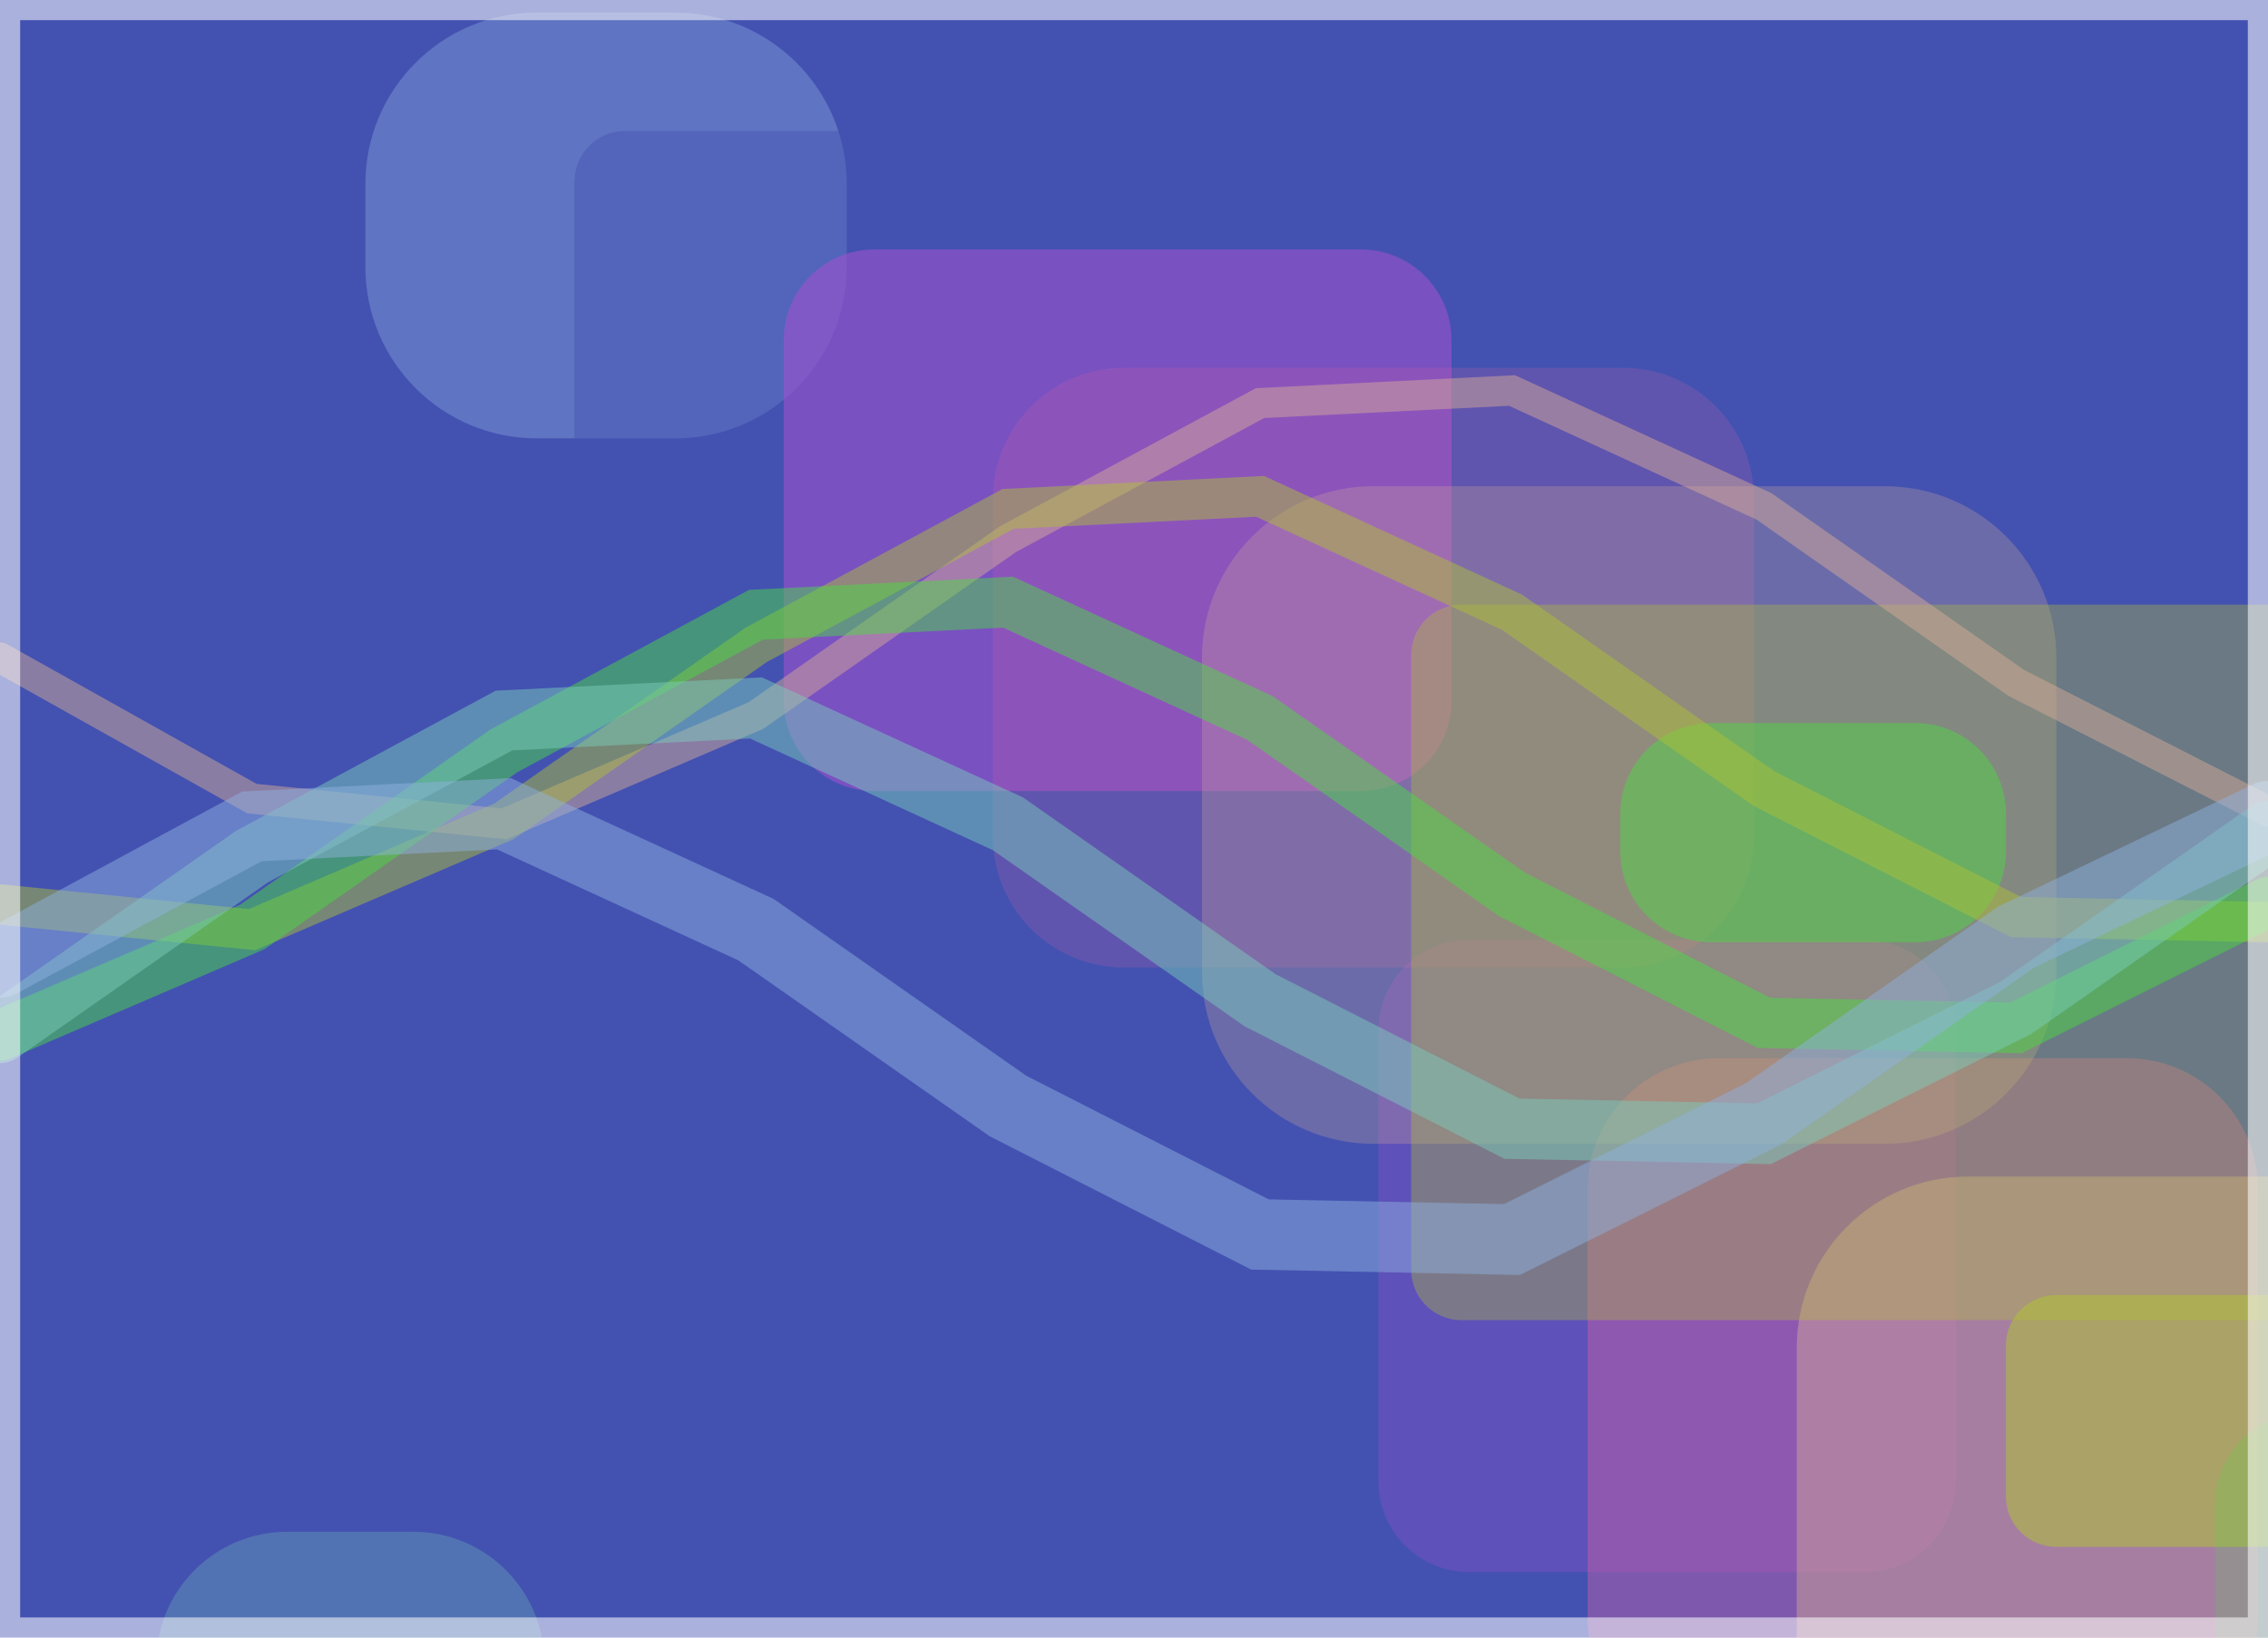
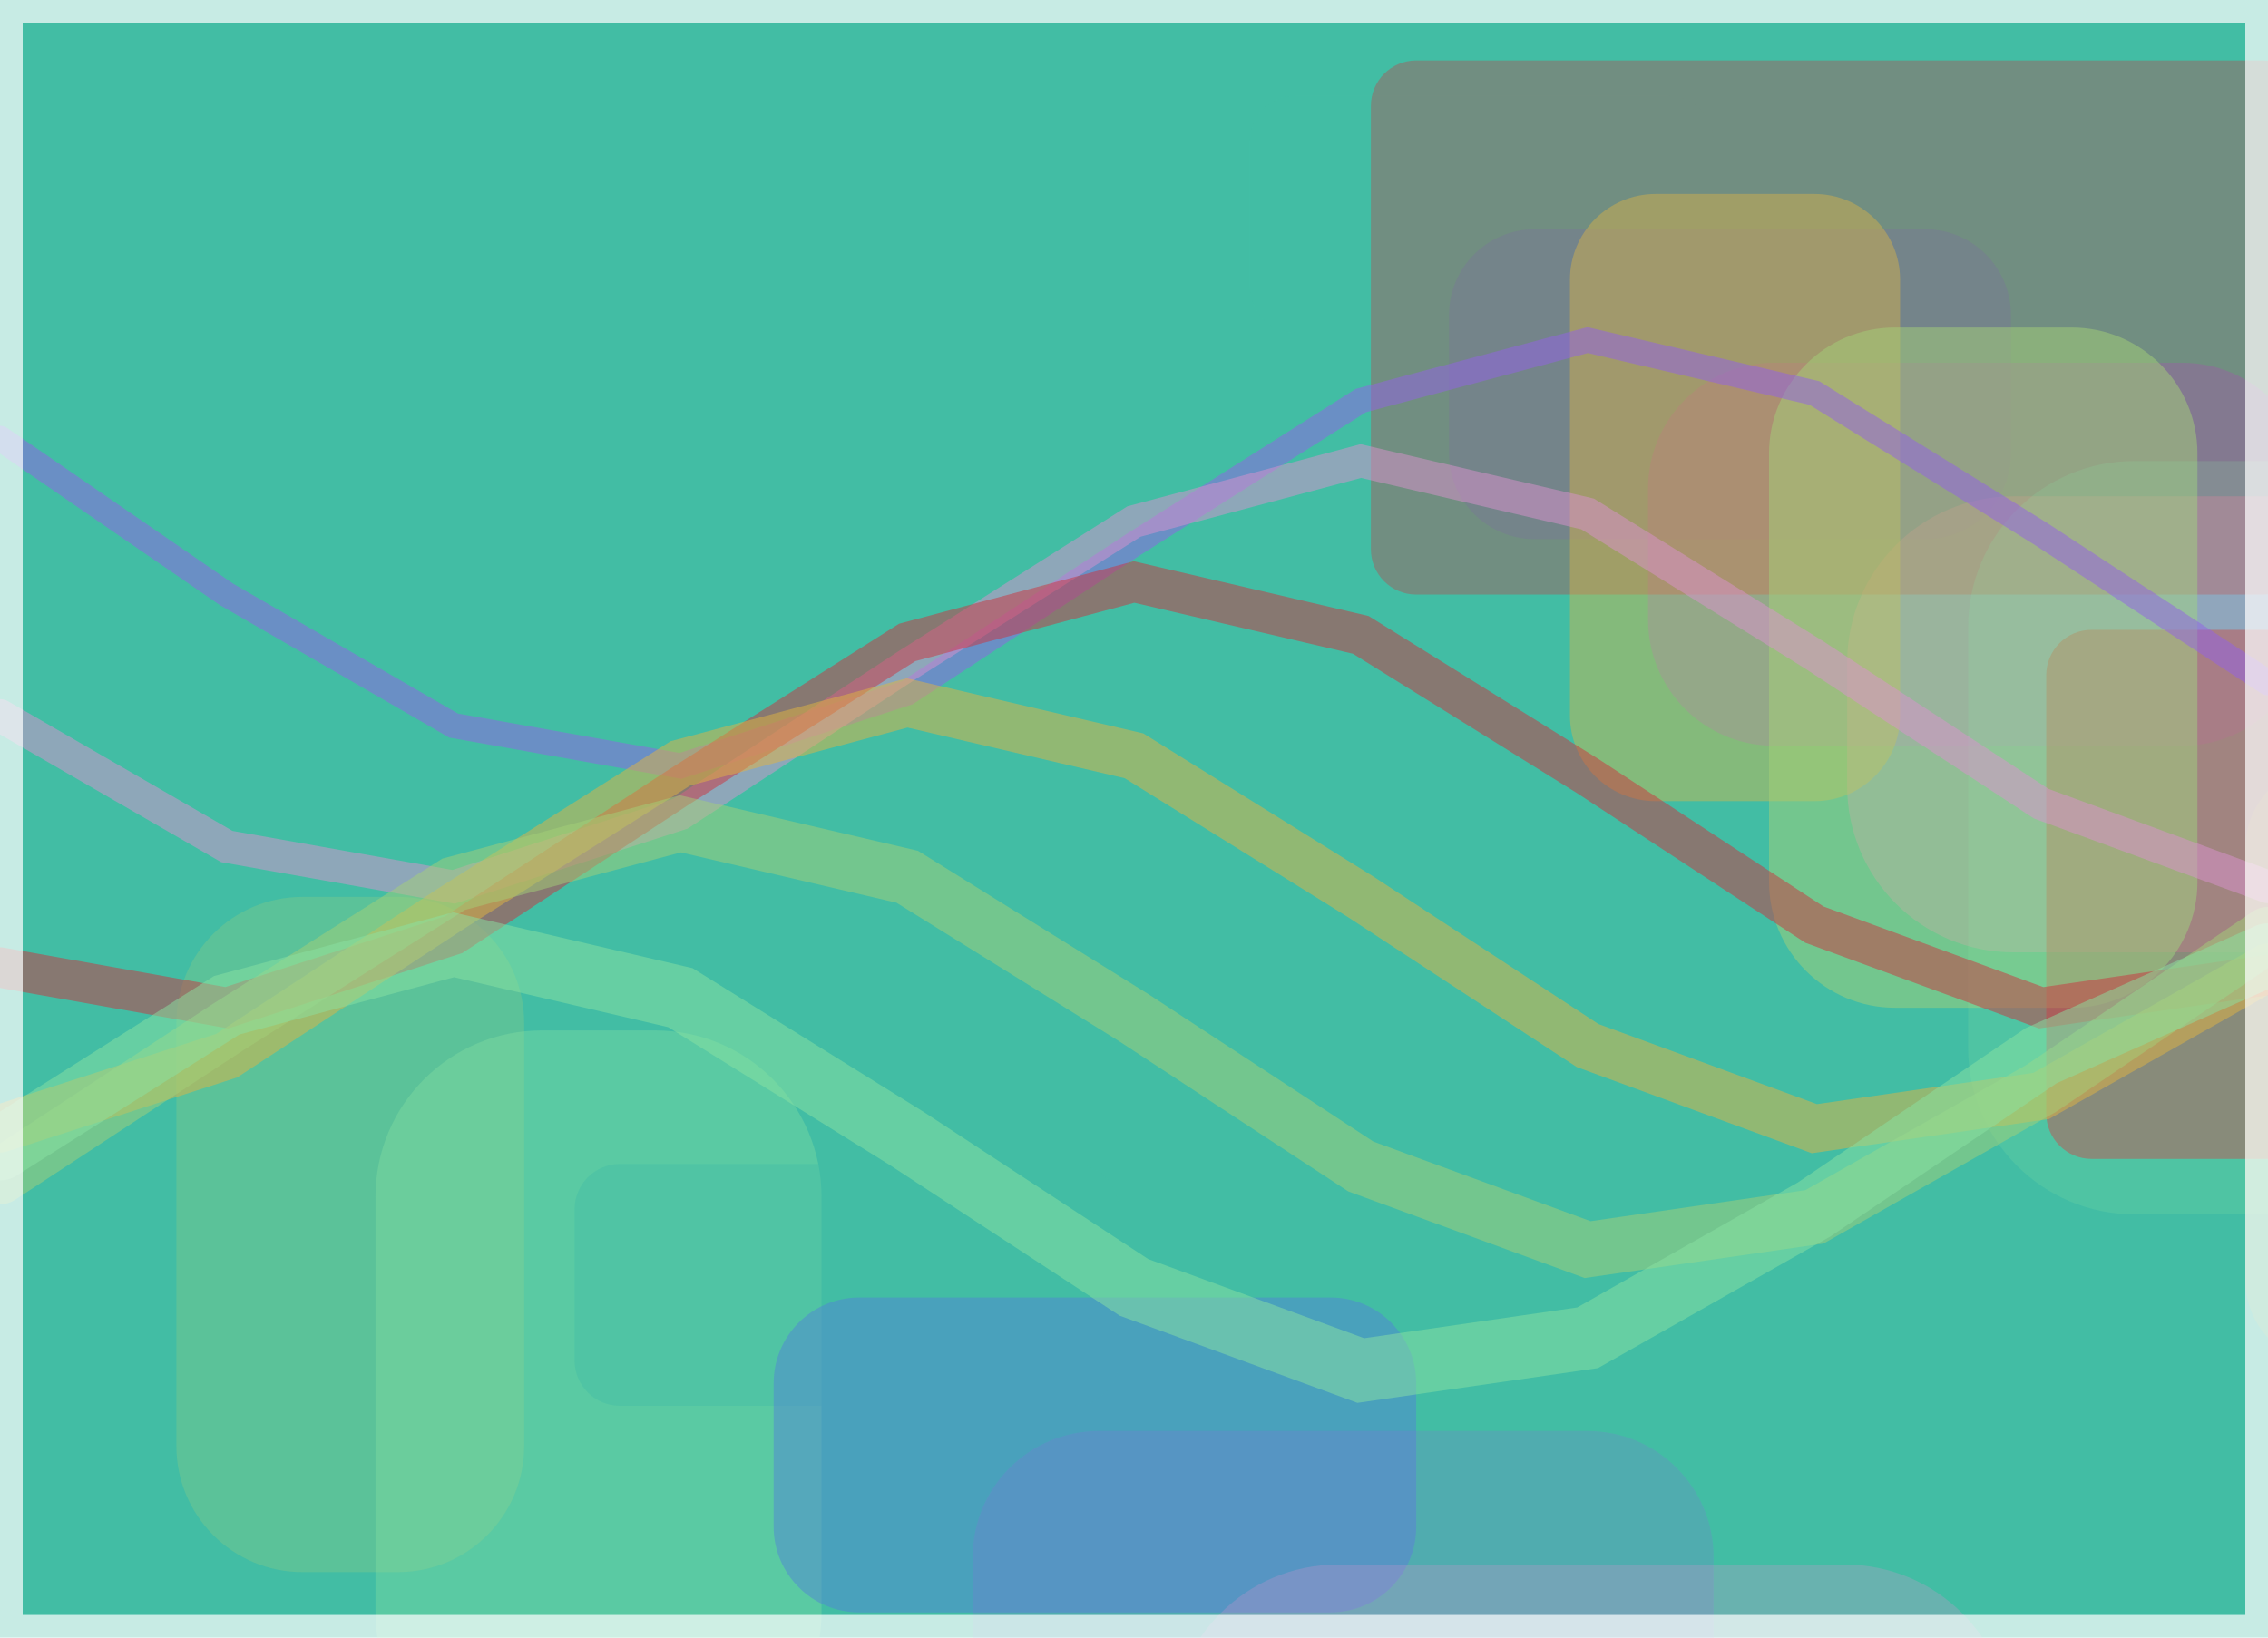
<svg xmlns="http://www.w3.org/2000/svg" viewBox="0 0 900 650" role="img" aria-label="Green Meadow Noon abstract painting">
-   <rect width="900" height="650" fill="hsl(232, 45%, 48%)" />
-   <rect x="464" y="326" width="192" height="228" rx="20" fill="hsl(232, 45%, 48%)" opacity="0.18" />
-   <rect x="547" y="373" width="229" height="251" rx="36" fill="hsl(281, 57%, 56%)" opacity="0.27" />
-   <rect x="630" y="420" width="266" height="274" rx="52" fill="hsl(330, 69%, 64%)" opacity="0.36" />
-   <rect x="713" y="467" width="303" height="297" rx="68" fill="hsl(19, 45%, 72%)" opacity="0.45" />
-   <rect x="796" y="514" width="340" height="100" rx="20" fill="hsl(68, 57%, 48%)" opacity="0.54" />
-   <rect x="879" y="561" width="377" height="123" rx="36" fill="hsl(117, 69%, 56%)" opacity="0.18" />
-   <rect x="62" y="608" width="154" height="146" rx="52" fill="hsl(166, 45%, 64%)" opacity="0.27" />
-   <rect x="145" y="5" width="191" height="169" rx="68" fill="hsl(215, 57%, 72%)" opacity="0.36" />
-   <rect x="228" y="52" width="228" height="192" rx="20" fill="hsl(232, 45%, 48%)" opacity="0.45" />
-   <rect x="311" y="99" width="265" height="215" rx="36" fill="hsl(281, 57%, 56%)" opacity="0.54" />
-   <rect x="394" y="146" width="302" height="238" rx="52" fill="hsl(330, 69%, 64%)" opacity="0.18" />
-   <rect x="477" y="193" width="339" height="261" rx="68" fill="hsl(19, 45%, 72%)" opacity="0.27" />
-   <rect x="560" y="240" width="376" height="284" rx="20" fill="hsl(68, 57%, 48%)" opacity="0.36" />
-   <rect x="643" y="287" width="153" height="87" rx="36" fill="hsl(117, 69%, 56%)" opacity="0.45" />
-   <polyline points="0,261 100,317 200,327 300,284 400,214 500,160 600,155 700,201 800,271 900,322" fill="none" stroke="hsl(19, 45%, 72%)" stroke-width="12" opacity="0.48" stroke-linecap="round" />
-   <polyline points="0,359 100,369 200,326 300,256 400,202 500,197 600,243 700,313 800,364 900,366" fill="none" stroke="hsl(68, 57%, 48%)" stroke-width="16" opacity="0.48" stroke-linecap="round" />
-   <polyline points="0,411 100,368 200,298 300,244 400,239 500,285 600,355 700,406 800,408 900,358" fill="none" stroke="hsl(117, 69%, 56%)" stroke-width="20" opacity="0.48" stroke-linecap="round" />
-   <polyline points="0,410 100,340 200,286 300,281 400,327 500,397 600,448 700,450 800,400 900,330" fill="none" stroke="hsl(166, 45%, 64%)" stroke-width="24" opacity="0.48" stroke-linecap="round" />
-   <polyline points="0,382 100,328 200,323 300,369 400,439 500,490 600,492 700,442 800,372 900,324" fill="none" stroke="hsl(215, 57%, 72%)" stroke-width="28" opacity="0.48" stroke-linecap="round" />
-   <rect x="0" y="0" width="900" height="650" fill="none" stroke="rgba(255,255,255,.55)" stroke-width="16" />
+   <rect width="900" height="650" fill="hsl(168, 48%, 50%)" />
+   <rect x="496" y="38" width="184" height="94" rx="18" fill="hsl(168, 48%, 50%)" opacity="0.18" />
+   <rect x="575" y="91" width="223" height="123" rx="34" fill="hsl(215, 60%, 57%)" opacity="0.26" />
+   <rect x="654" y="144" width="262" height="152" rx="50" fill="hsl(262, 72%, 64%)" opacity="0.34" />
+   <rect x="733" y="197" width="301" height="181" rx="66" fill="hsl(309, 48%, 71%)" opacity="0.42" />
+   <rect x="812" y="250" width="340" height="210" rx="18" fill="hsl(356, 60%, 50%)" opacity="0.50" />
+   <rect x="891" y="303" width="379" height="239" rx="34" fill="hsl(43, 72%, 57%)" opacity="0.18" />
+   <rect x="70" y="356" width="138" height="268" rx="50" fill="hsl(90, 48%, 64%)" opacity="0.26" />
+   <rect x="149" y="409" width="177" height="297" rx="66" fill="hsl(137, 60%, 71%)" opacity="0.34" />
+   <rect x="228" y="462" width="216" height="96" rx="18" fill="hsl(168, 48%, 50%)" opacity="0.42" />
+   <rect x="307" y="515" width="255" height="125" rx="34" fill="hsl(215, 60%, 57%)" opacity="0.50" />
+   <rect x="386" y="568" width="294" height="154" rx="50" fill="hsl(262, 72%, 64%)" opacity="0.18" />
+   <rect x="465" y="621" width="333" height="183" rx="66" fill="hsl(309, 48%, 71%)" opacity="0.26" />
+   <rect x="544" y="24" width="372" height="212" rx="18" fill="hsl(356, 60%, 50%)" opacity="0.34" />
+   <rect x="623" y="77" width="131" height="241" rx="34" fill="hsl(43, 72%, 57%)" opacity="0.42" />
+   <rect x="702" y="130" width="170" height="270" rx="50" fill="hsl(90, 48%, 64%)" opacity="0.50" />
+   <rect x="781" y="183" width="209" height="299" rx="66" fill="hsl(137, 60%, 71%)" opacity="0.18" />
+   <polyline points="0,174 90,236 180,288 270,304 360,275 450,216 540,159 630,135 720,156 810,212 900,271" fill="none" stroke="hsl(262, 72%, 64%)" stroke-width="10" opacity="0.5" stroke-linecap="round" />
+   <polyline points="0,284 90,336 180,352 270,323 360,264 450,207 540,183 630,204 720,260 810,319 900,352" fill="none" stroke="hsl(309, 48%, 71%)" stroke-width="13" opacity="0.5" stroke-linecap="round" />
+   <polyline points="0,384 90,400 180,371 270,312 360,255 450,231 540,252 630,308 720,367 810,400 900,387" fill="none" stroke="hsl(356, 60%, 50%)" stroke-width="16" opacity="0.5" stroke-linecap="round" />
+   <polyline points="0,448 90,419 180,360 270,303 360,279 450,300 540,356 630,415 720,448 810,435 900,384" fill="none" stroke="hsl(43, 72%, 57%)" stroke-width="19" opacity="0.5" stroke-linecap="round" />
+   <polyline points="0,467 90,408 180,351 270,327 360,348 450,404 540,463 630,496 720,483 810,432 900,371" fill="none" stroke="hsl(90, 48%, 64%)" stroke-width="22" opacity="0.5" stroke-linecap="round" />
+   <polyline points="0,456 90,399 180,375 270,396 360,452 450,511 540,544 630,531 720,480 810,419 900,379" fill="none" stroke="hsl(137, 60%, 71%)" stroke-width="25" opacity="0.5" stroke-linecap="round" />
+   <rect x="0" y="0" width="900" height="650" fill="none" stroke="rgba(255,255,255,.7)" stroke-width="18" />
</svg>
